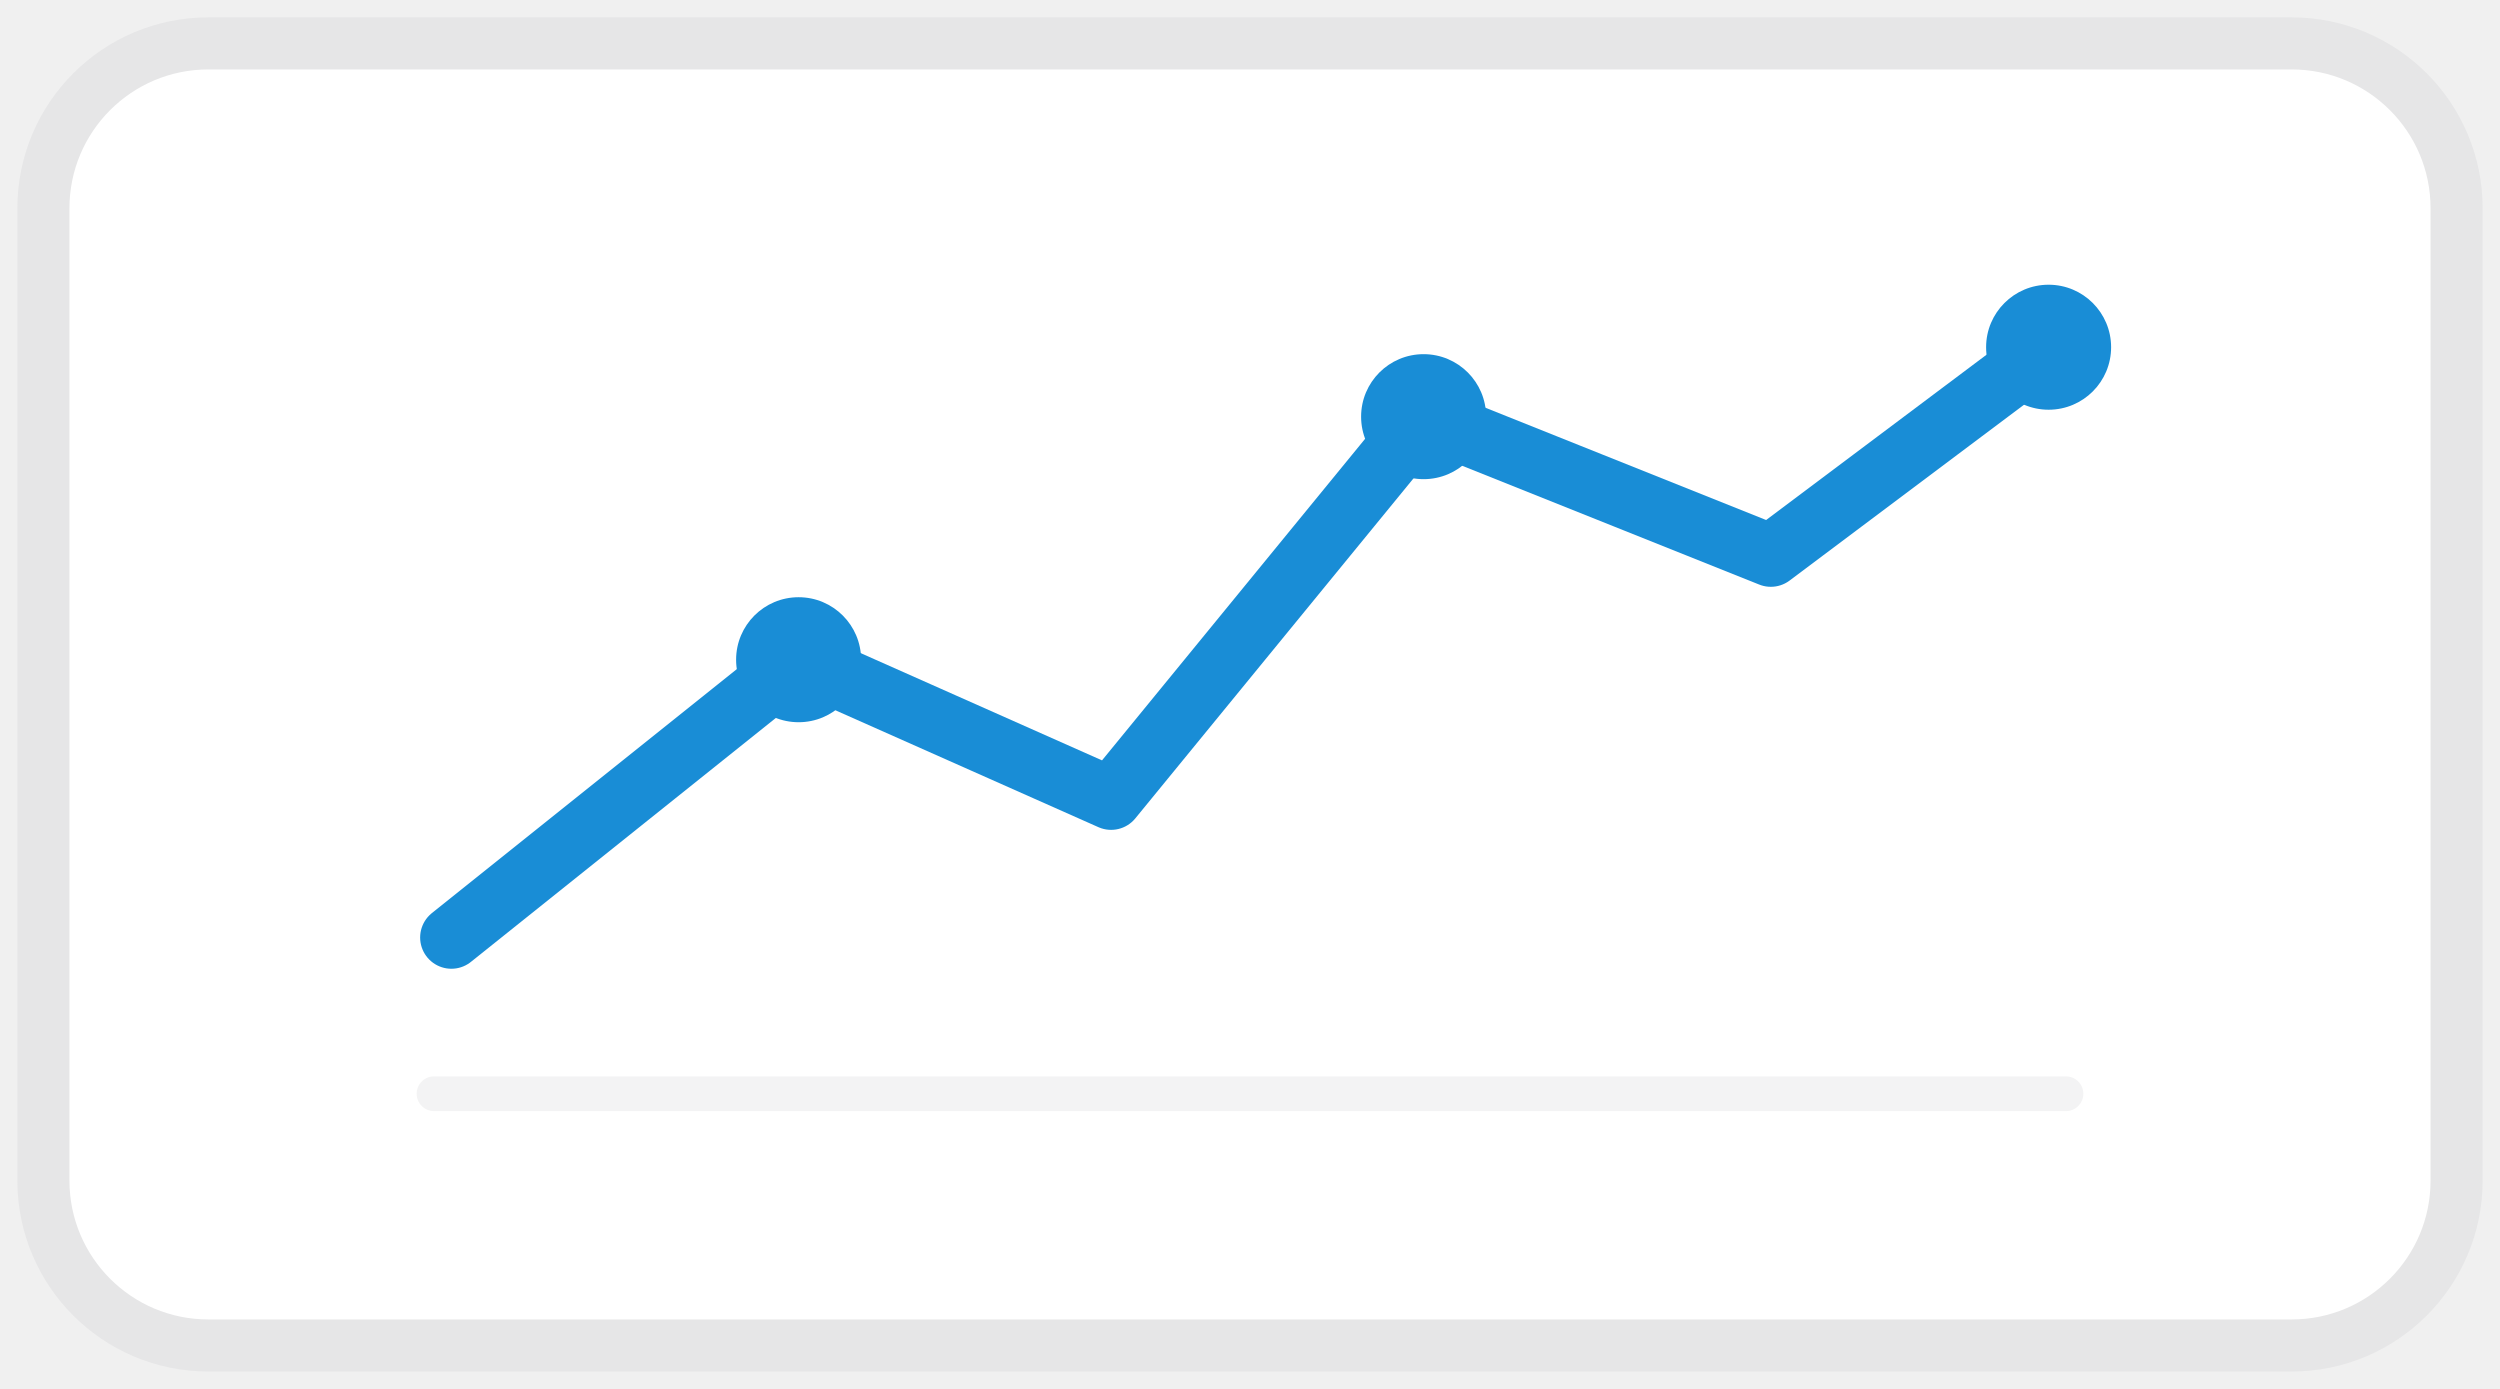
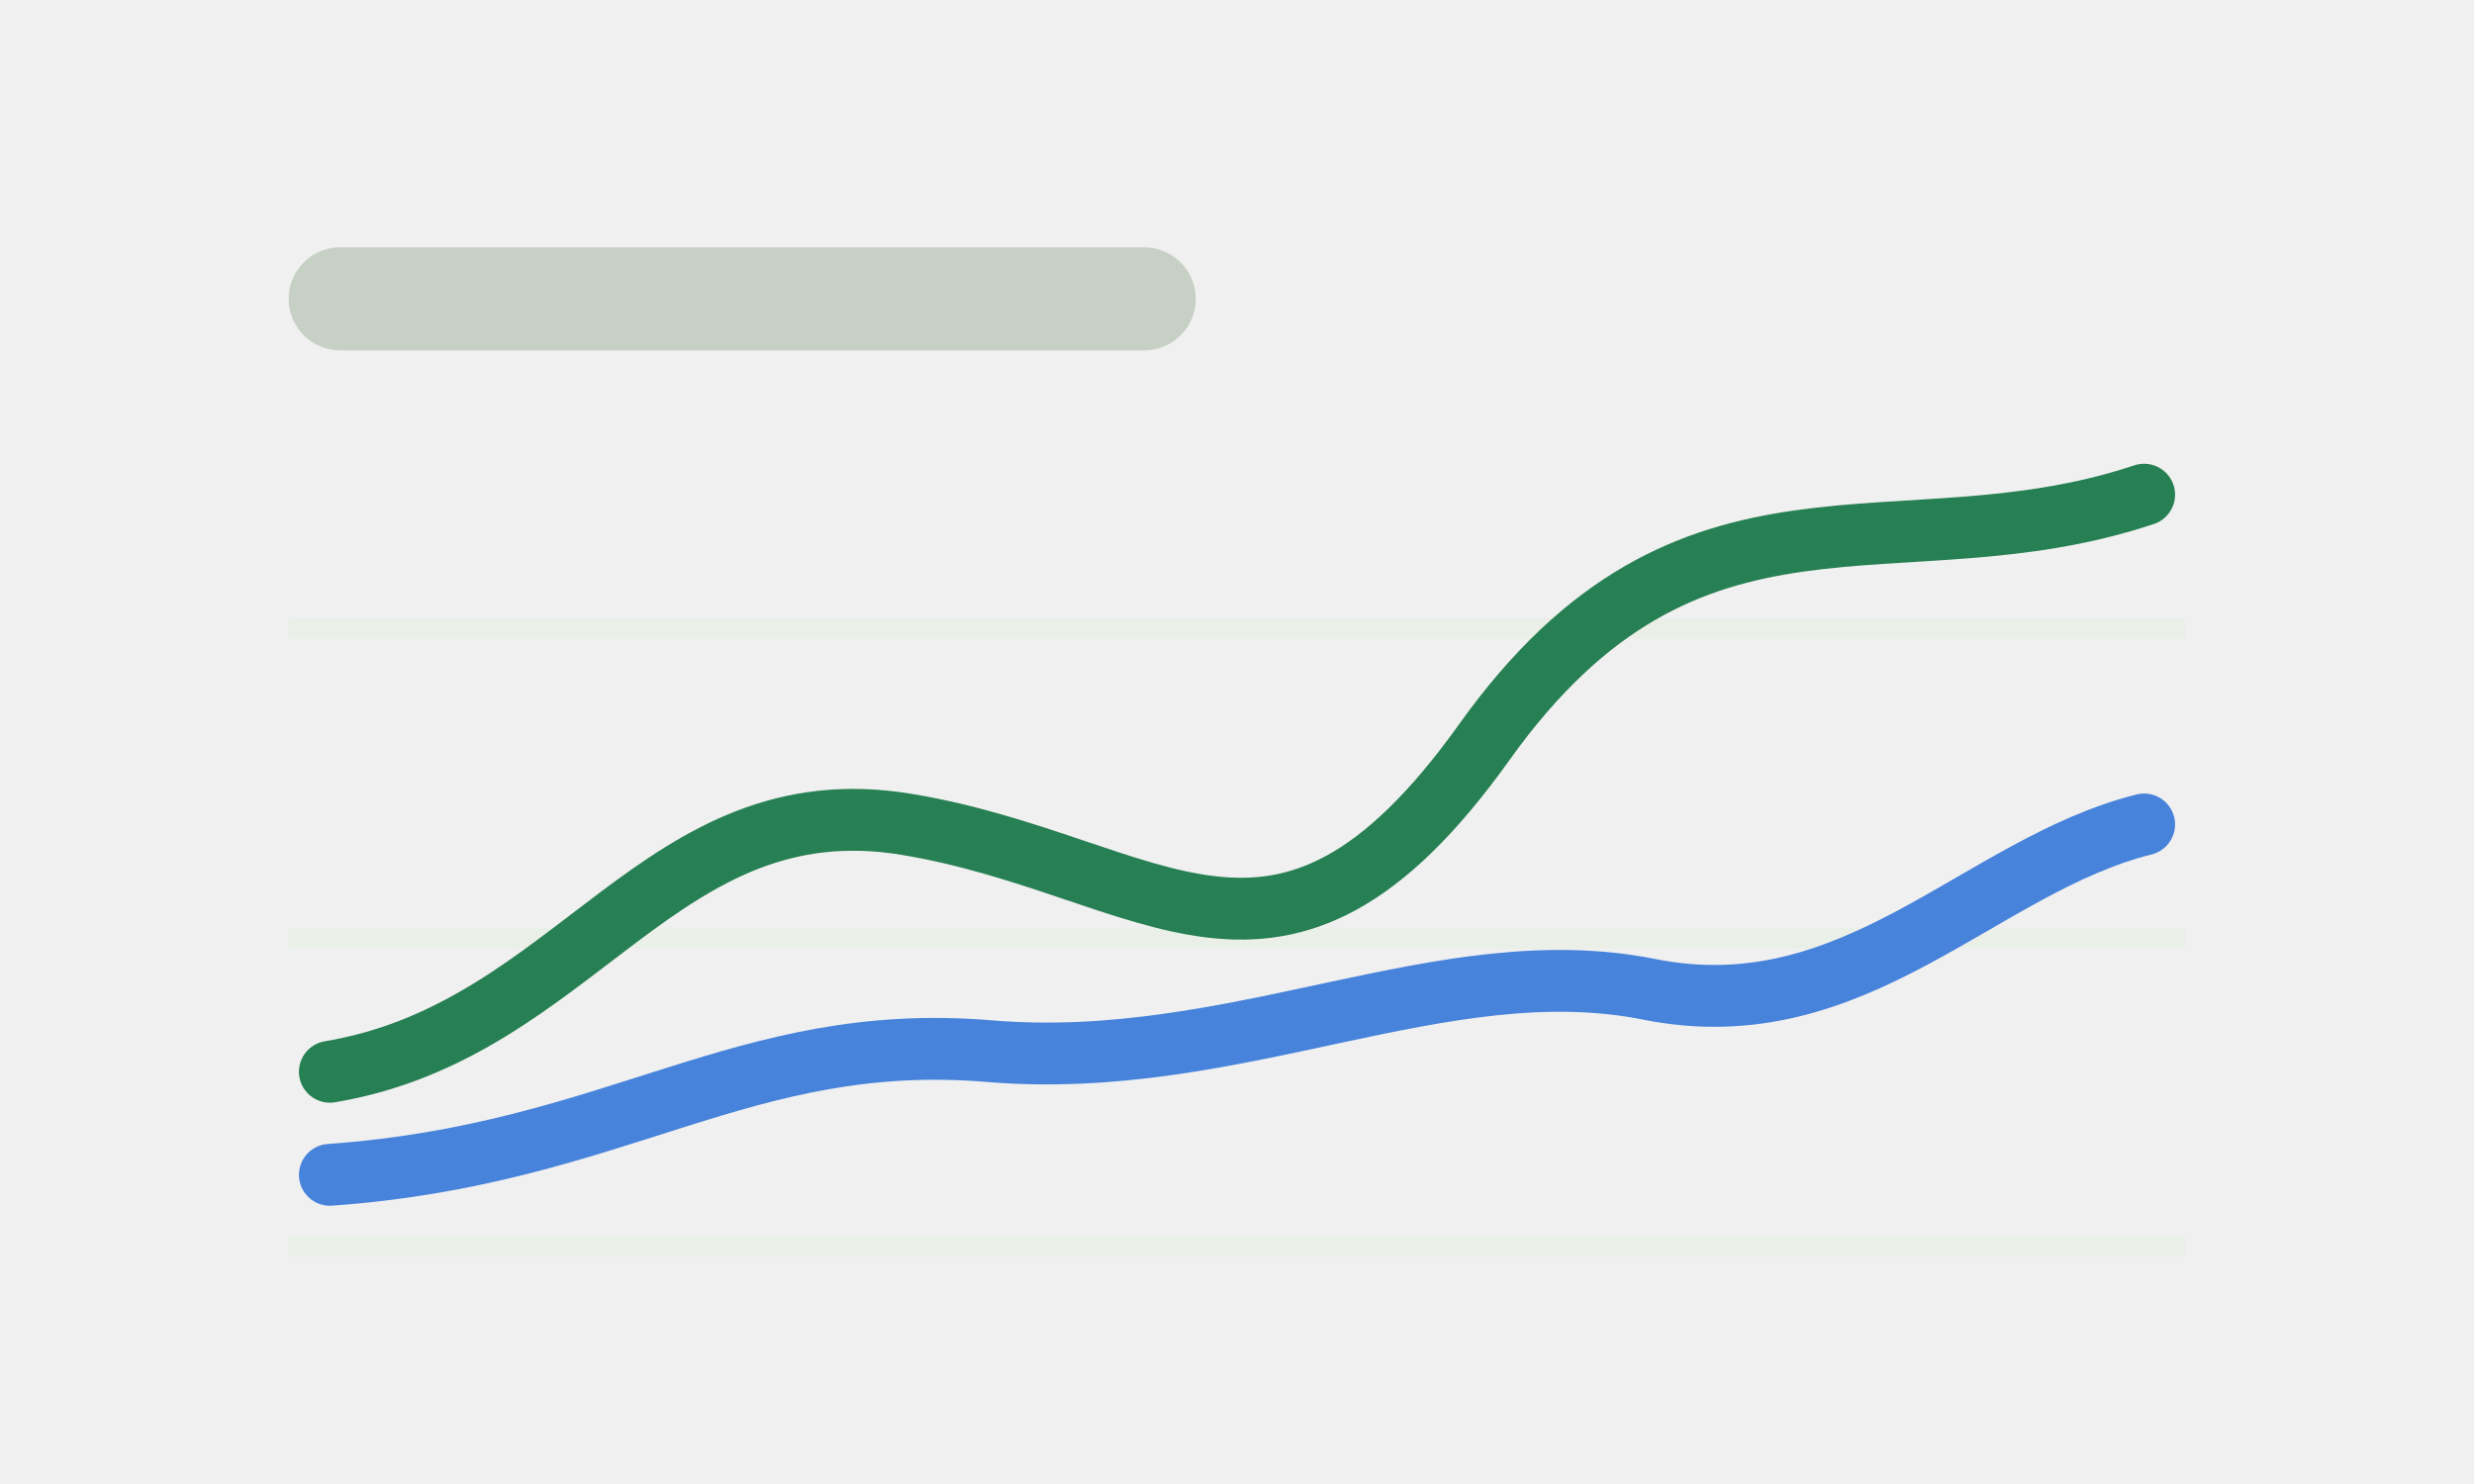
- <svg xmlns="http://www.w3.org/2000/svg" width="72" height="40" viewBox="0 0 72 40" fill="none">
-   <rect x="1.25" y="1.25" width="69.5" height="37.5" rx="4.75" fill="white" />
-   <rect x="1.25" y="1.25" width="69.5" height="37.5" rx="4.75" stroke="#E6E6E7" stroke-width="1.5" />
-   <rect opacity="0.48" x="12" y="31" width="48" height="1" rx="0.5" fill="#E6E6E7" />
-   <path d="M13 27L23 19L32 23L41 12L51 16L59 10" stroke="#198DD6" stroke-width="1.8" stroke-linecap="round" stroke-linejoin="round" fill="none" />
-   <circle cx="23" cy="19" r="1.8" fill="#198DD6" />
-   <circle cx="41" cy="12" r="1.8" fill="#198DD6" />
-   <circle cx="59" cy="10" r="1.8" fill="#198DD6" />
+ <svg xmlns="http://www.w3.org/2000/svg" width="120" height="72" viewBox="0 0 120 72" fill="none">
+   <rect x="14" y="12" width="44" height="5" rx="2.5" fill="#c7d0c4" />
+   <rect x="14" y="60" width="92" height="1" fill="#eaefe7" />
+   <rect x="14" y="45" width="92" height="1" fill="#eaefe7" />
+   <rect x="14" y="30" width="92" height="1" fill="#eaefe7" />
+   <path d="M16 52 C 28 50, 32 38, 44 40 S 62 50, 72 36 S 92 28, 104 24" stroke="#278053" stroke-width="3" stroke-linecap="round" />
+   <path d="M16 57 C 30 56, 36 50, 48 51 S 70 46, 80 48 S 96 42, 104 40" stroke="#4783db" stroke-width="3" stroke-linecap="round" />
</svg>
